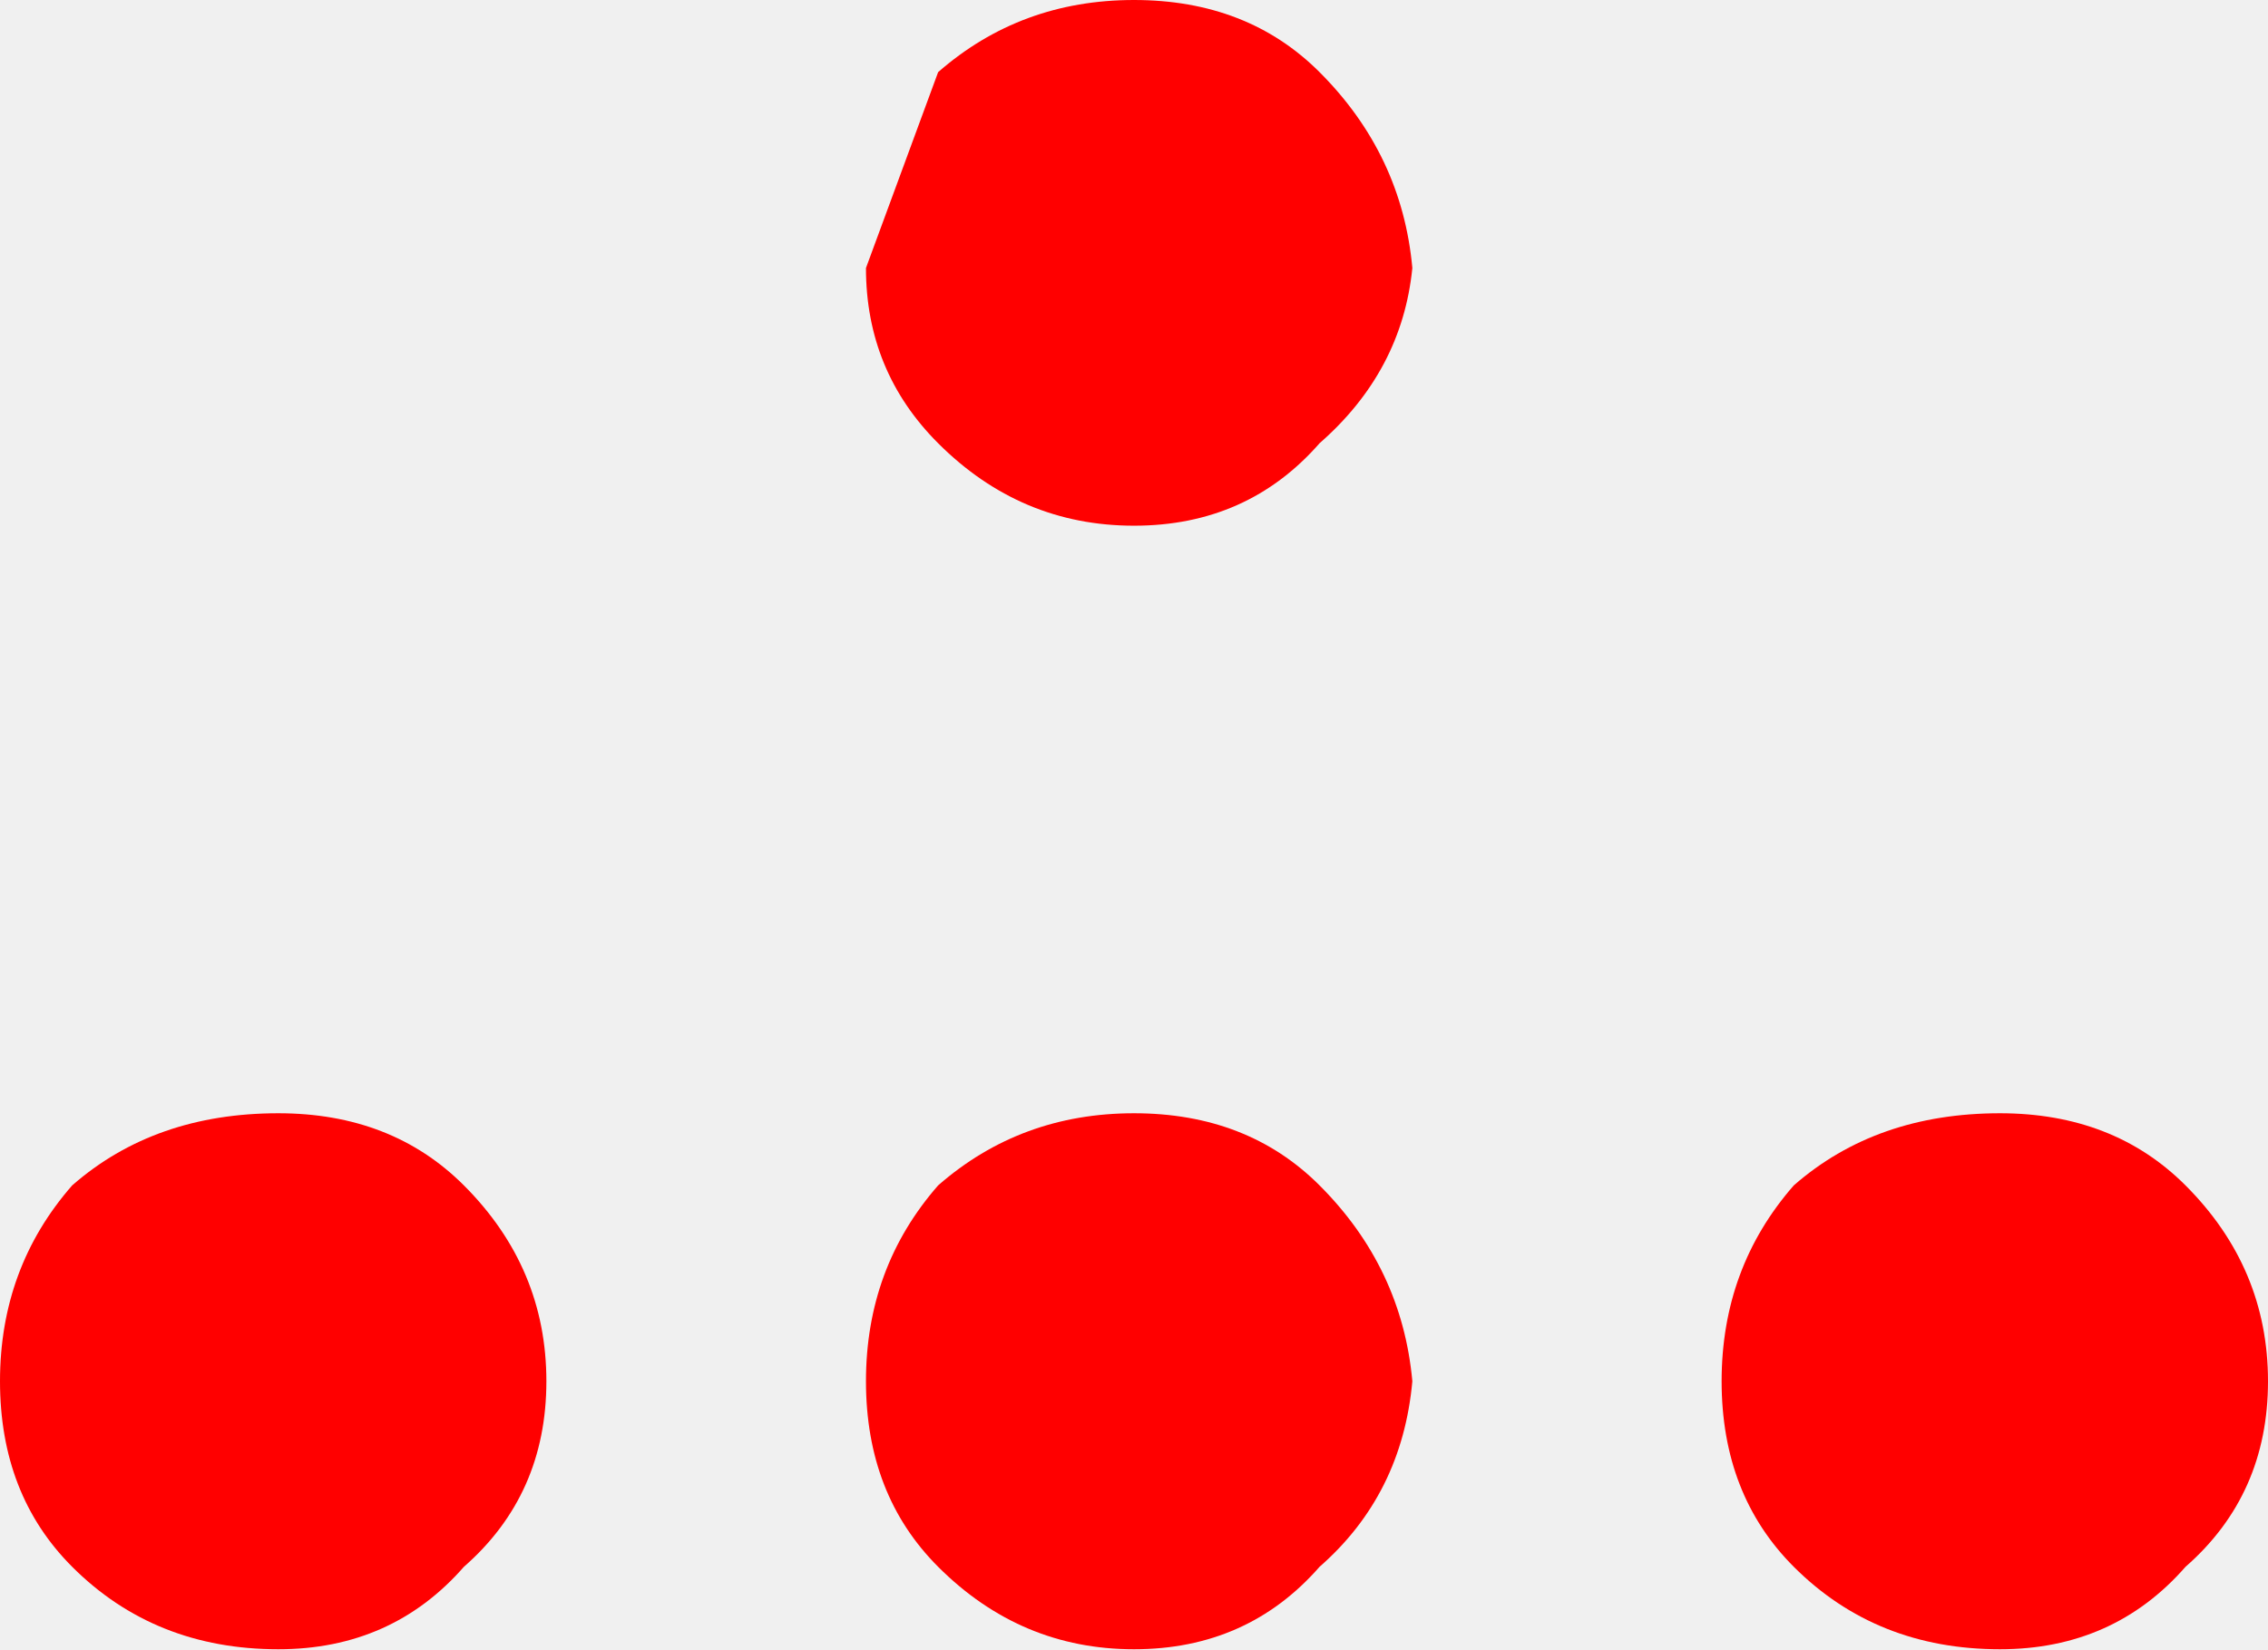
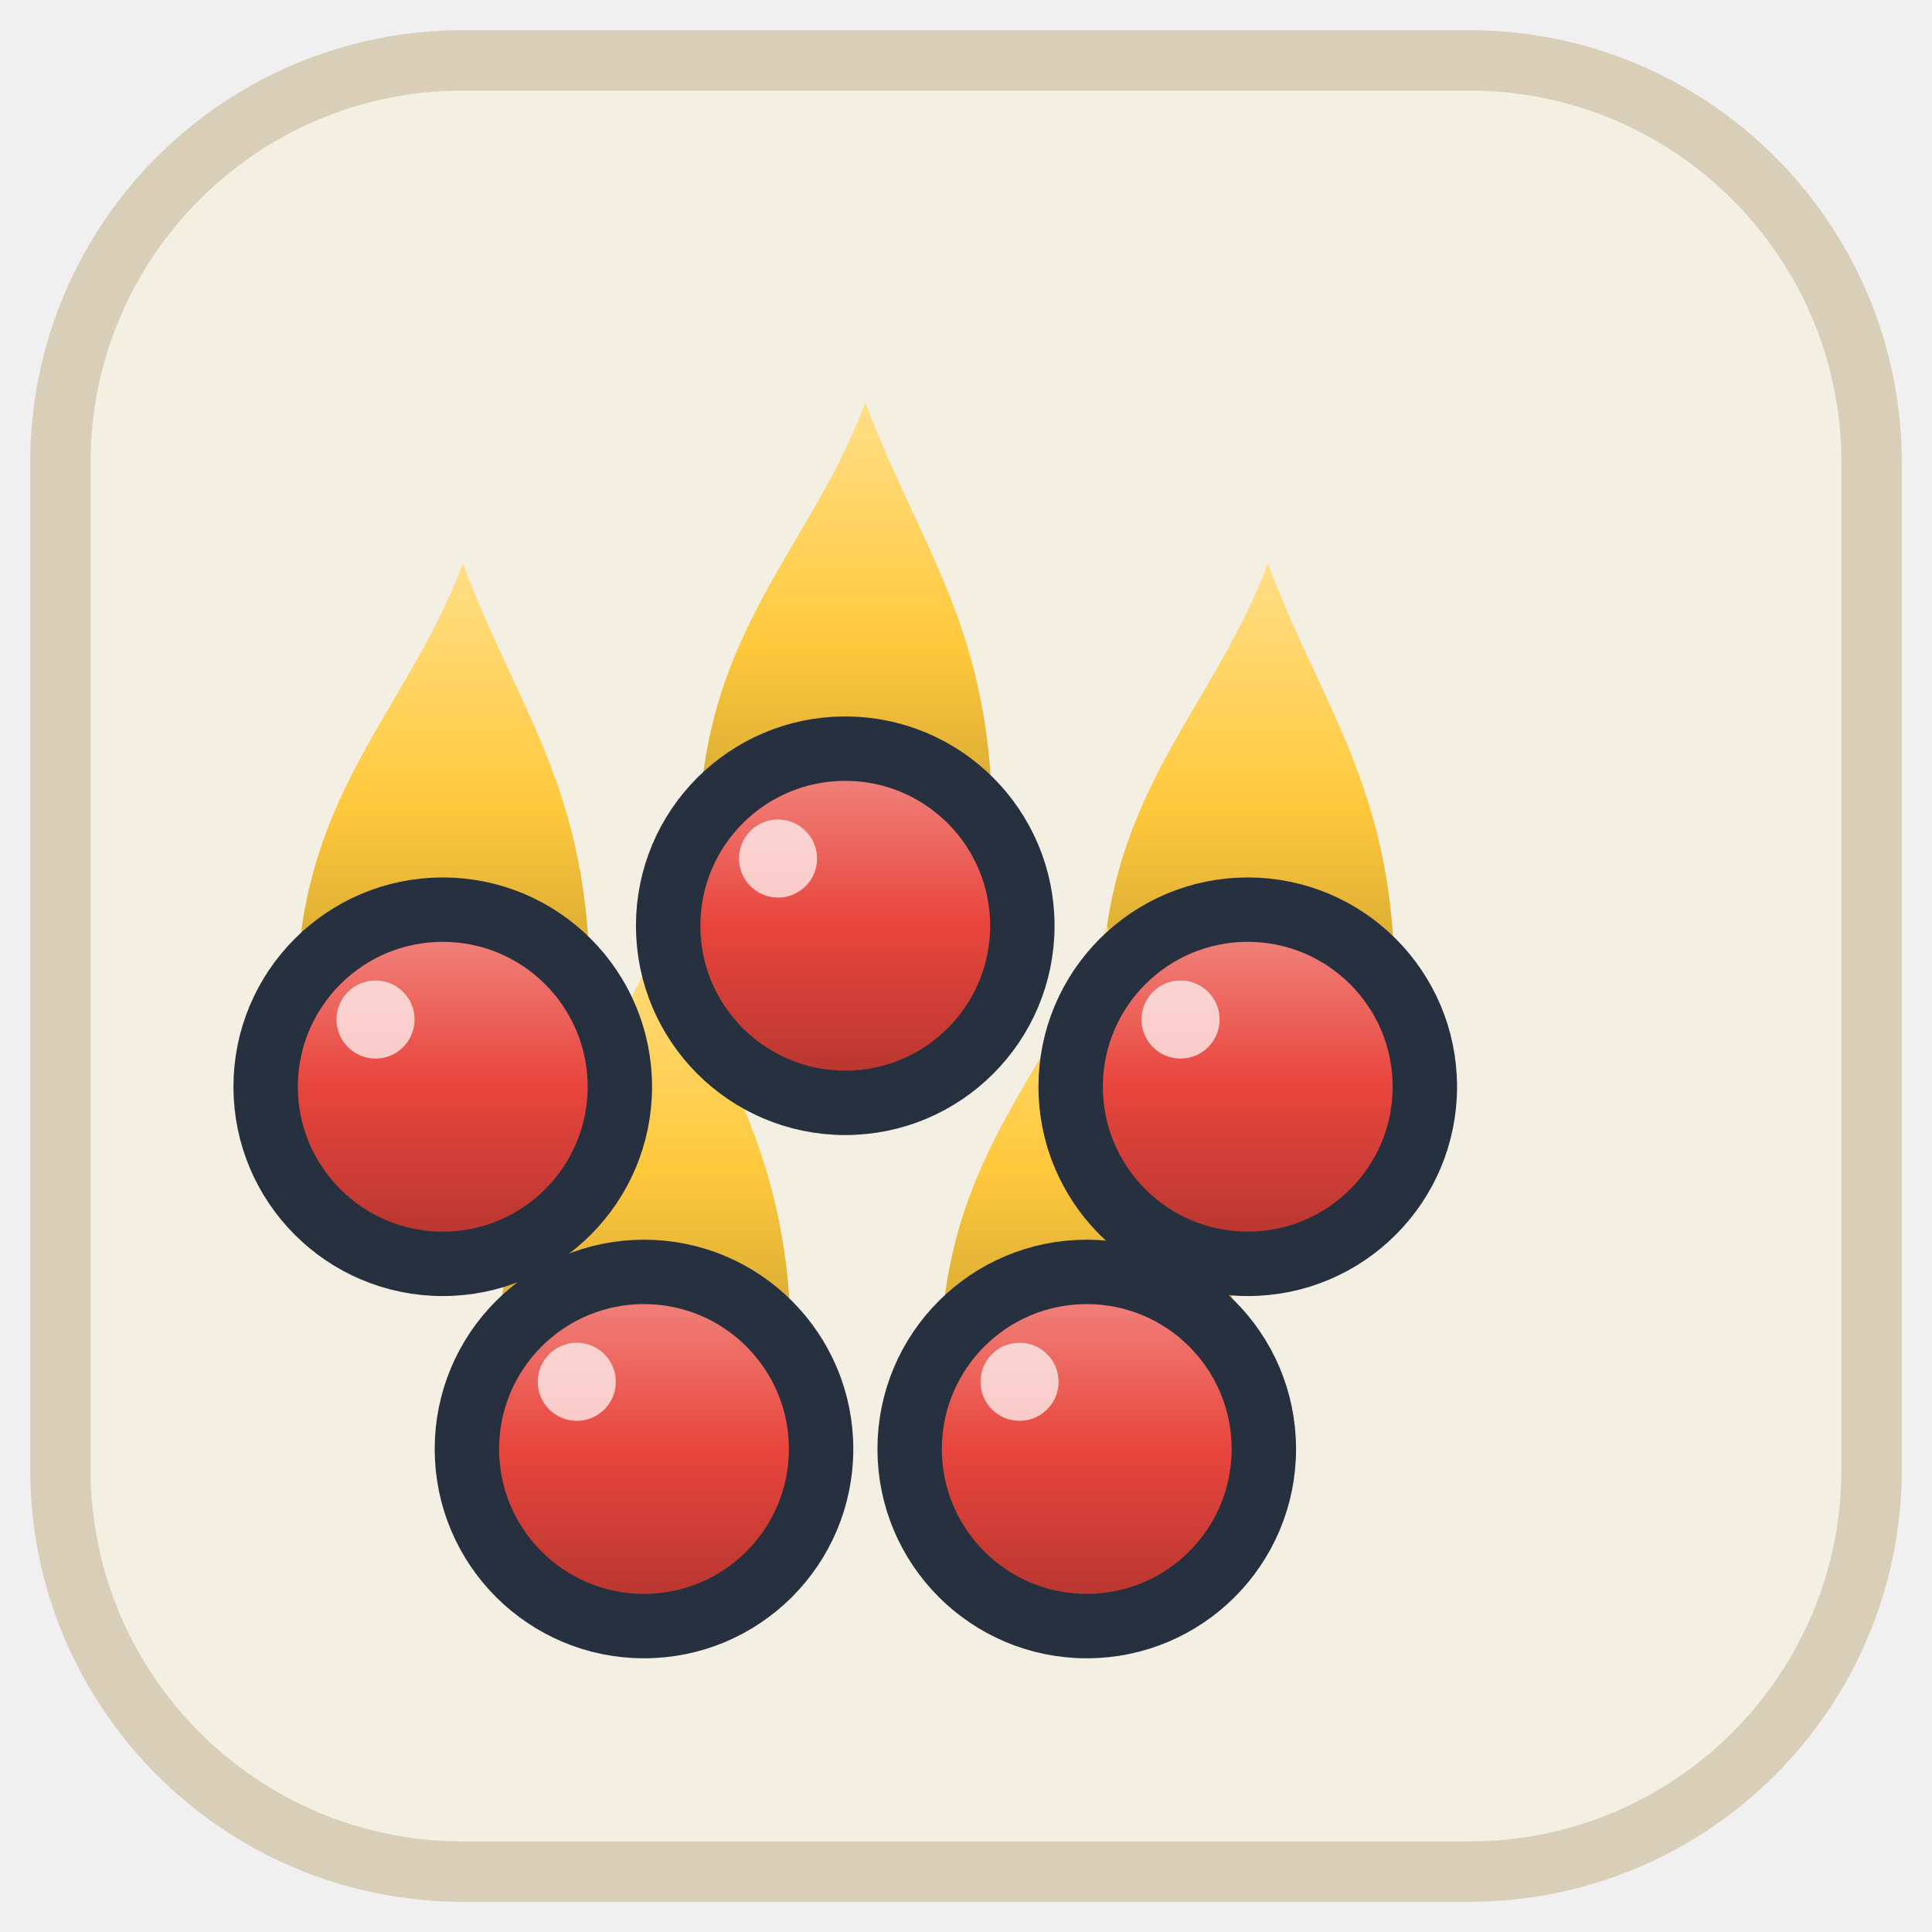
- <svg xmlns="http://www.w3.org/2000/svg" xmlns:ns1="https://www.free-decompiler.com/flash" xmlns:xlink="http://www.w3.org/1999/xlink" ns1:objectType="frame" height="8.0px" width="11.0px">
-   <g transform="matrix(1.0, 0.0, 0.0, 1.0, 5.5, 4.0)">
-     <use ns1:characterId="282" height="8.0" transform="matrix(1.0, 0.0, 0.0, 1.0, 0.0, 0.0)" width="11.0" xlink:href="#shape0" />
+ <svg xmlns="http://www.w3.org/2000/svg" width="48px" height="48px" viewBox="0 0 48 48">
+   <defs>
+     <linearGradient id="g0" x1="0" y1="0" x2="0" y2="1">
+       <stop offset="0" stop-color="#ffde86" />
+       <stop offset="0.5" stop-color="#ffc93c" />
+       <stop offset="1" stop-color="#c2992e" />
+     </linearGradient>
+     <linearGradient id="g1" x1="0" y1="0" x2="0" y2="1">
+       <stop offset="0" stop-color="#ffde86" />
+       <stop offset="0.5" stop-color="#ffc93c" />
+       <stop offset="1" stop-color="#c2992e" />
+     </linearGradient>
+     <linearGradient id="g2" x1="0" y1="0" x2="0" y2="1">
+       <stop offset="0" stop-color="#ffde86" />
+       <stop offset="0.5" stop-color="#ffc93c" />
+       <stop offset="1" stop-color="#c2992e" />
+     </linearGradient>
+     <linearGradient id="g3" x1="0" y1="0" x2="0" y2="1">
+       <stop offset="0" stop-color="#ffde86" />
+       <stop offset="0.5" stop-color="#ffc93c" />
+       <stop offset="1" stop-color="#c2992e" />
+     </linearGradient>
+     <linearGradient id="g4" x1="0" y1="0" x2="0" y2="1">
+       <stop offset="0" stop-color="#ffde86" />
+       <stop offset="0.5" stop-color="#ffc93c" />
+       <stop offset="1" stop-color="#c2992e" />
+     </linearGradient>
+     <linearGradient id="g5" x1="0" y1="0" x2="0" y2="1">
+       <stop offset="0" stop-color="#f18c86" />
+       <stop offset="0.5" stop-color="#e8453c" />
+       <stop offset="1" stop-color="#b0342e" />
+     </linearGradient>
+     <linearGradient id="g6" x1="0" y1="0" x2="0" y2="1">
+       <stop offset="0" stop-color="#f18c86" />
+       <stop offset="0.5" stop-color="#e8453c" />
+       <stop offset="1" stop-color="#b0342e" />
+     </linearGradient>
+     <linearGradient id="g7" x1="0" y1="0" x2="0" y2="1">
+       <stop offset="0" stop-color="#f18c86" />
+       <stop offset="0.5" stop-color="#e8453c" />
+       <stop offset="1" stop-color="#b0342e" />
+     </linearGradient>
+     <linearGradient id="g8" x1="0" y1="0" x2="0" y2="1">
+       <stop offset="0" stop-color="#f18c86" />
+       <stop offset="0.5" stop-color="#e8453c" />
+       <stop offset="1" stop-color="#b0342e" />
+     </linearGradient>
+     <linearGradient id="g9" x1="0" y1="0" x2="0" y2="1">
+       <stop offset="0" stop-color="#f18c86" />
+       <stop offset="0.5" stop-color="#e8453c" />
+       <stop offset="1" stop-color="#b0342e" />
+     </linearGradient>
+   </defs>
+   <g transform="translate(24 24)">
+     <rect x="-22.5" y="-22.5" width="45" height="45" rx="10" fill="#f4efe3" stroke="#d9cfb8" stroke-width="1.5" />
+     <path d="M-16.6 2 C-17 -4 -14 -6 -12.5 -10 C-11 -6 -9 -4 -9.4 2 Z" fill="url(#g0)" stroke="none" />
+     <path d="M-6.6 -2 C-7 -8 -4 -10 -2.5 -14 C-1 -10 1 -8 0.6 -2 Z" fill="url(#g1)" stroke="none" />
+     <path d="M3.4 2 C3 -4 6 -6 7.5 -10 C9 -6 11 -4 10.6 2 Z" fill="url(#g2)" stroke="none" />
+     <path d="M-11.6 11 C-12 5 -9 3 -7.5 -1 C-6 3 -4 5 -4.4 11 Z" fill="url(#g3)" stroke="none" />
+     <path d="M-0.6 11 C-1 5 2 3 3.5 -1 C5 3 7 5 6.6 11 Z" fill="url(#g4)" stroke="none" />
+     <circle cx="-13" cy="3" r="4.4" fill="url(#g5)" stroke="#27303f" stroke-width="1.6" stroke-linejoin="round" stroke-linecap="round" />
+     <circle cx="-14.67" cy="1.33" r="0.97" fill="#ffffff" stroke="none" fill-opacity="0.7" />
+     <circle cx="-3" cy="-1" r="4.4" fill="url(#g6)" stroke="#27303f" stroke-width="1.6" stroke-linejoin="round" stroke-linecap="round" />
+     <circle cx="-4.67" cy="-2.67" r="0.97" fill="#ffffff" stroke="none" fill-opacity="0.7" />
+     <circle cx="7" cy="3" r="4.4" fill="url(#g7)" stroke="#27303f" stroke-width="1.6" stroke-linejoin="round" stroke-linecap="round" />
+     <circle cx="5.33" cy="1.33" r="0.97" fill="#ffffff" stroke="none" fill-opacity="0.7" />
+     <circle cx="-8" cy="12" r="4.4" fill="url(#g8)" stroke="#27303f" stroke-width="1.6" stroke-linejoin="round" stroke-linecap="round" />
+     <circle cx="-9.67" cy="10.33" r="0.97" fill="#ffffff" stroke="none" fill-opacity="0.7" />
+     <circle cx="3" cy="12" r="4.4" fill="url(#g9)" stroke="#27303f" stroke-width="1.6" stroke-linejoin="round" stroke-linecap="round" />
+     <circle cx="1.33" cy="10.33" r="0.97" fill="#ffffff" stroke="none" fill-opacity="0.7" />
  </g>
-   <defs>
-     <g id="shape0">
-       <path d="M0.0 -1.45 Q-0.55 -1.45 -0.95 -1.85 -1.3 -2.2 -1.3 -2.7 L-0.95 -3.65 Q-0.55 -4.0 0.0 -4.0 0.55 -4.0 0.9 -3.65 1.3 -3.25 1.35 -2.7 1.3 -2.2 0.9 -1.85 0.55 -1.45 0.0 -1.45 M-3.25 3.6 Q-3.6 4.0 -4.15 4.0 -4.75 4.0 -5.15 3.6 -5.5 3.25 -5.5 2.7 -5.5 2.15 -5.15 1.75 -4.75 1.4 -4.15 1.4 -3.6 1.4 -3.25 1.75 -2.85 2.15 -2.85 2.7 -2.85 3.25 -3.25 3.6 M-1.3 2.7 Q-1.3 2.15 -0.95 1.75 -0.55 1.4 0.0 1.4 0.55 1.4 0.9 1.75 1.3 2.15 1.35 2.7 1.3 3.25 0.9 3.6 0.55 4.0 0.0 4.0 -0.55 4.0 -0.95 3.6 -1.3 3.25 -1.3 2.7 M5.5 2.7 Q5.5 3.25 5.1 3.6 4.75 4.0 4.2 4.0 3.6 4.0 3.2 3.6 2.85 3.25 2.85 2.7 2.85 2.15 3.2 1.75 3.6 1.4 4.2 1.4 4.75 1.4 5.1 1.75 5.5 2.15 5.5 2.7" fill="#ff0000" fill-rule="evenodd" stroke="none" />
-     </g>
-   </defs>
</svg>
